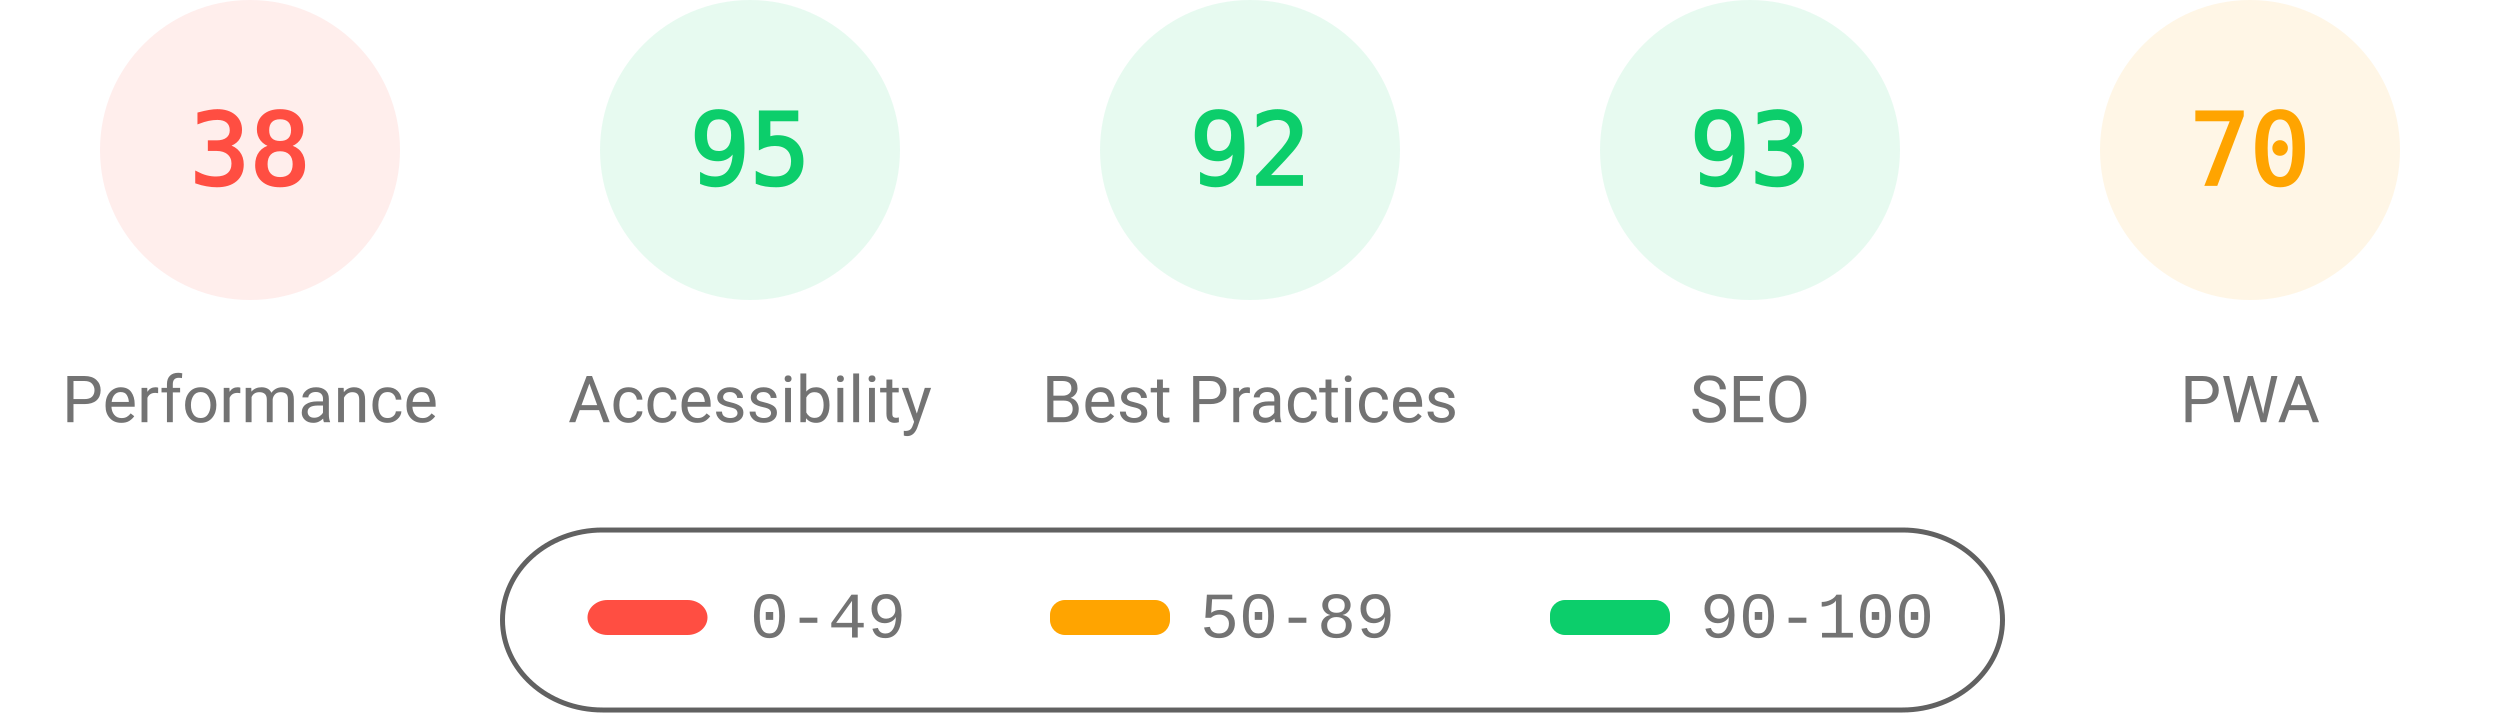
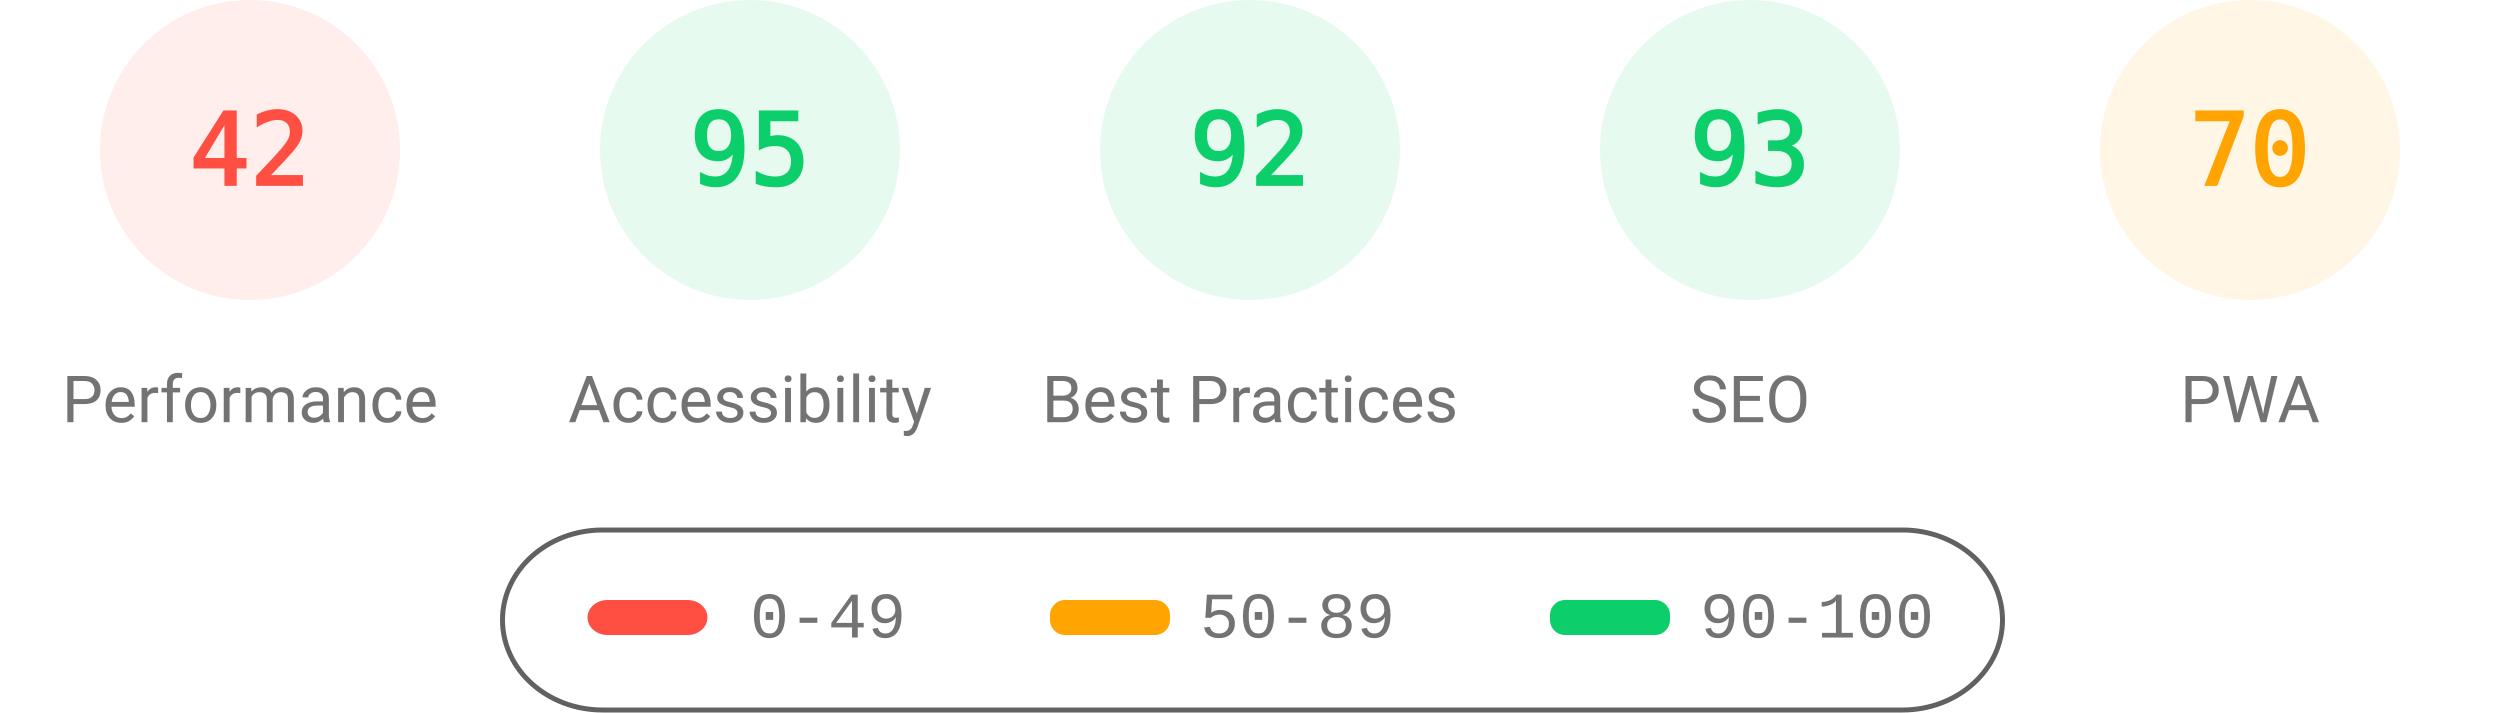
<svg xmlns="http://www.w3.org/2000/svg" fill="none" width="1000" height="285">
  <style>.gauge-base{opacity:.1}.gauge-arc{fill:none;animation-delay:250ms;stroke-linecap:round;transform:rotate(-90deg);transform-origin:100px 60px;animation:load-gauge 1s ease forwards}.guage-text{font-size:40px;font-family:monospace;text-align:center}.guage-red{color:#ff4e42;fill:#ff4e42;stroke:#ff4e42}.guage-orange{color:#ffa400;fill:#ffa400;stroke:#ffa400}.guage-green{color:#0cce6b;fill:#0cce6b;stroke:#0cce6b}.guage-undefined{color:#5c5c5c;fill:#5c5c5c;stroke:#5c5c5c}.guage-title{color:#737373;fill:#737373;stroke:none;font-size:26px;line-height:26px;font-family:Roboto,Halvetica,Arial,sans-serif}@keyframes load-gauge{from{stroke-dasharray:0 352.858}}</style>
  <svg class="guage-div guage-perf guage-red" viewBox="0 0 200 200" width="200" height="200">
    <circle class="gauge-base" r="56" cx="100" cy="60" stroke-width="8" />
-     <circle class="gauge-arc guage-arc-1" r="56" cx="100" cy="60" stroke-width="8" style="stroke-dasharray:133.706,351.858" />
-     <text class="guage-text" x="100" y="60" alignment-baseline="central" dominant-baseline="central" text-anchor="middle">38</text>
+     <circle class="gauge-arc guage-arc-1" r="56" cx="100" cy="60" stroke-width="8" style="stroke-dasharray:147.78,351.858" />
+     <text class="guage-text" x="100" y="60" alignment-baseline="central" dominant-baseline="central" text-anchor="middle">42</text>
    <text class="guage-title" x="100" y="160" alignment-baseline="central" dominant-baseline="central" text-anchor="middle">Performance</text>
  </svg>
  <svg class="guage-div guage-acc guage-green" viewBox="0 0 200 200" width="200" height="200" x="200">
    <circle class="gauge-base" r="56" cx="100" cy="60" stroke-width="8" />
    <circle class="gauge-arc guage-arc-2" r="56" cx="100" cy="60" stroke-width="8" style="stroke-dasharray:334.265,351.858" />
    <text class="guage-text" x="100" y="60" alignment-baseline="central" dominant-baseline="central" text-anchor="middle">95</text>
    <text class="guage-title" x="100" y="160" alignment-baseline="central" dominant-baseline="central" text-anchor="middle">Accessibility</text>
  </svg>
  <svg class="guage-div guage-best guage-green" viewBox="0 0 200 200" width="200" height="200" x="400">
    <circle class="gauge-base" r="56" cx="100" cy="60" stroke-width="8" />
    <circle class="gauge-arc guage-arc-3" r="56" cx="100" cy="60" stroke-width="8" style="stroke-dasharray:323.709,351.858" />
    <text class="guage-text" x="100" y="60" alignment-baseline="central" dominant-baseline="central" text-anchor="middle">92</text>
    <text class="guage-title" x="100" y="160" alignment-baseline="central" dominant-baseline="central" text-anchor="middle">Best Practices</text>
  </svg>
  <svg class="guage-div guage-seo guage-green" viewBox="0 0 200 200" width="200" height="200" x="600">
    <circle class="gauge-base" r="56" cx="100" cy="60" stroke-width="8" />
    <circle class="gauge-arc guage-arc-4" r="56" cx="100" cy="60" stroke-width="8" style="stroke-dasharray:327.228,351.858" />
    <text class="guage-text" x="100" y="60" alignment-baseline="central" dominant-baseline="central" text-anchor="middle">93</text>
    <text class="guage-title" x="100" y="160" alignment-baseline="central" dominant-baseline="central" text-anchor="middle">SEO</text>
  </svg>
  <svg class="guage-div guage-pwa guage-orange" viewBox="0 0 200 200" width="200" height="200" x="800">
    <circle class="gauge-base" r="56" cx="100" cy="60" stroke-width="8" />
    <circle class="gauge-arc guage-arc-4" r="56" cx="100" cy="60" stroke-width="8" style="stroke-dasharray:246.301,351.858" />
    <text class="guage-text" x="100" y="60" alignment-baseline="central" dominant-baseline="central" text-anchor="middle">70</text>
    <text class="guage-title" x="100" y="160" alignment-baseline="central" dominant-baseline="central" text-anchor="middle">PWA</text>
  </svg>
  <svg width="604" height="76" x="200" y="210">
    <path fill="none" id="canvas_background" d="M-1-1h604v80H-1z" />
    <rect fill-opacity="0" stroke="#616161" stroke-width="2" rx="40" id="svg_2" height="72" width="600" y="2" x="1" fill="#000" />
    <rect stroke="#000" rx="8" id="svg_3" height="14" width="48" y="30" x="35" stroke-opacity="null" stroke-width="0" fill="#ff4e42" />
    <rect stroke="#000" rx="6" id="svg_4" height="14" width="48" y="30" x="220" stroke-opacity="null" stroke-width="0" fill="#ffa400" />
    <rect stroke="#000" rx="6" id="svg_5" height="14" width="48" y="30" x="420" stroke-opacity="null" stroke-width="0" fill="#0cce6b" />
    <text xml:space="preserve" text-anchor="start" font-family="'Courier New', Courier, monospace" font-size="26" id="svg_6" y="45" x="100" stroke-opacity="null" stroke-width="0" stroke="#000" fill="#737373">0-49</text>
    <text xml:space="preserve" text-anchor="start" font-family="'Courier New', Courier, monospace" font-size="26" id="svg_7" y="45" x="280" stroke-opacity="null" stroke-width="0" stroke="#000" fill="#737373">50-89</text>
    <text xml:space="preserve" text-anchor="start" font-family="'Courier New', Courier, monospace" font-size="26" id="svg_8" y="45" x="480" stroke-opacity="null" stroke-width="0" stroke="#000" fill="#737373">90-100</text>
  </svg>
</svg>
